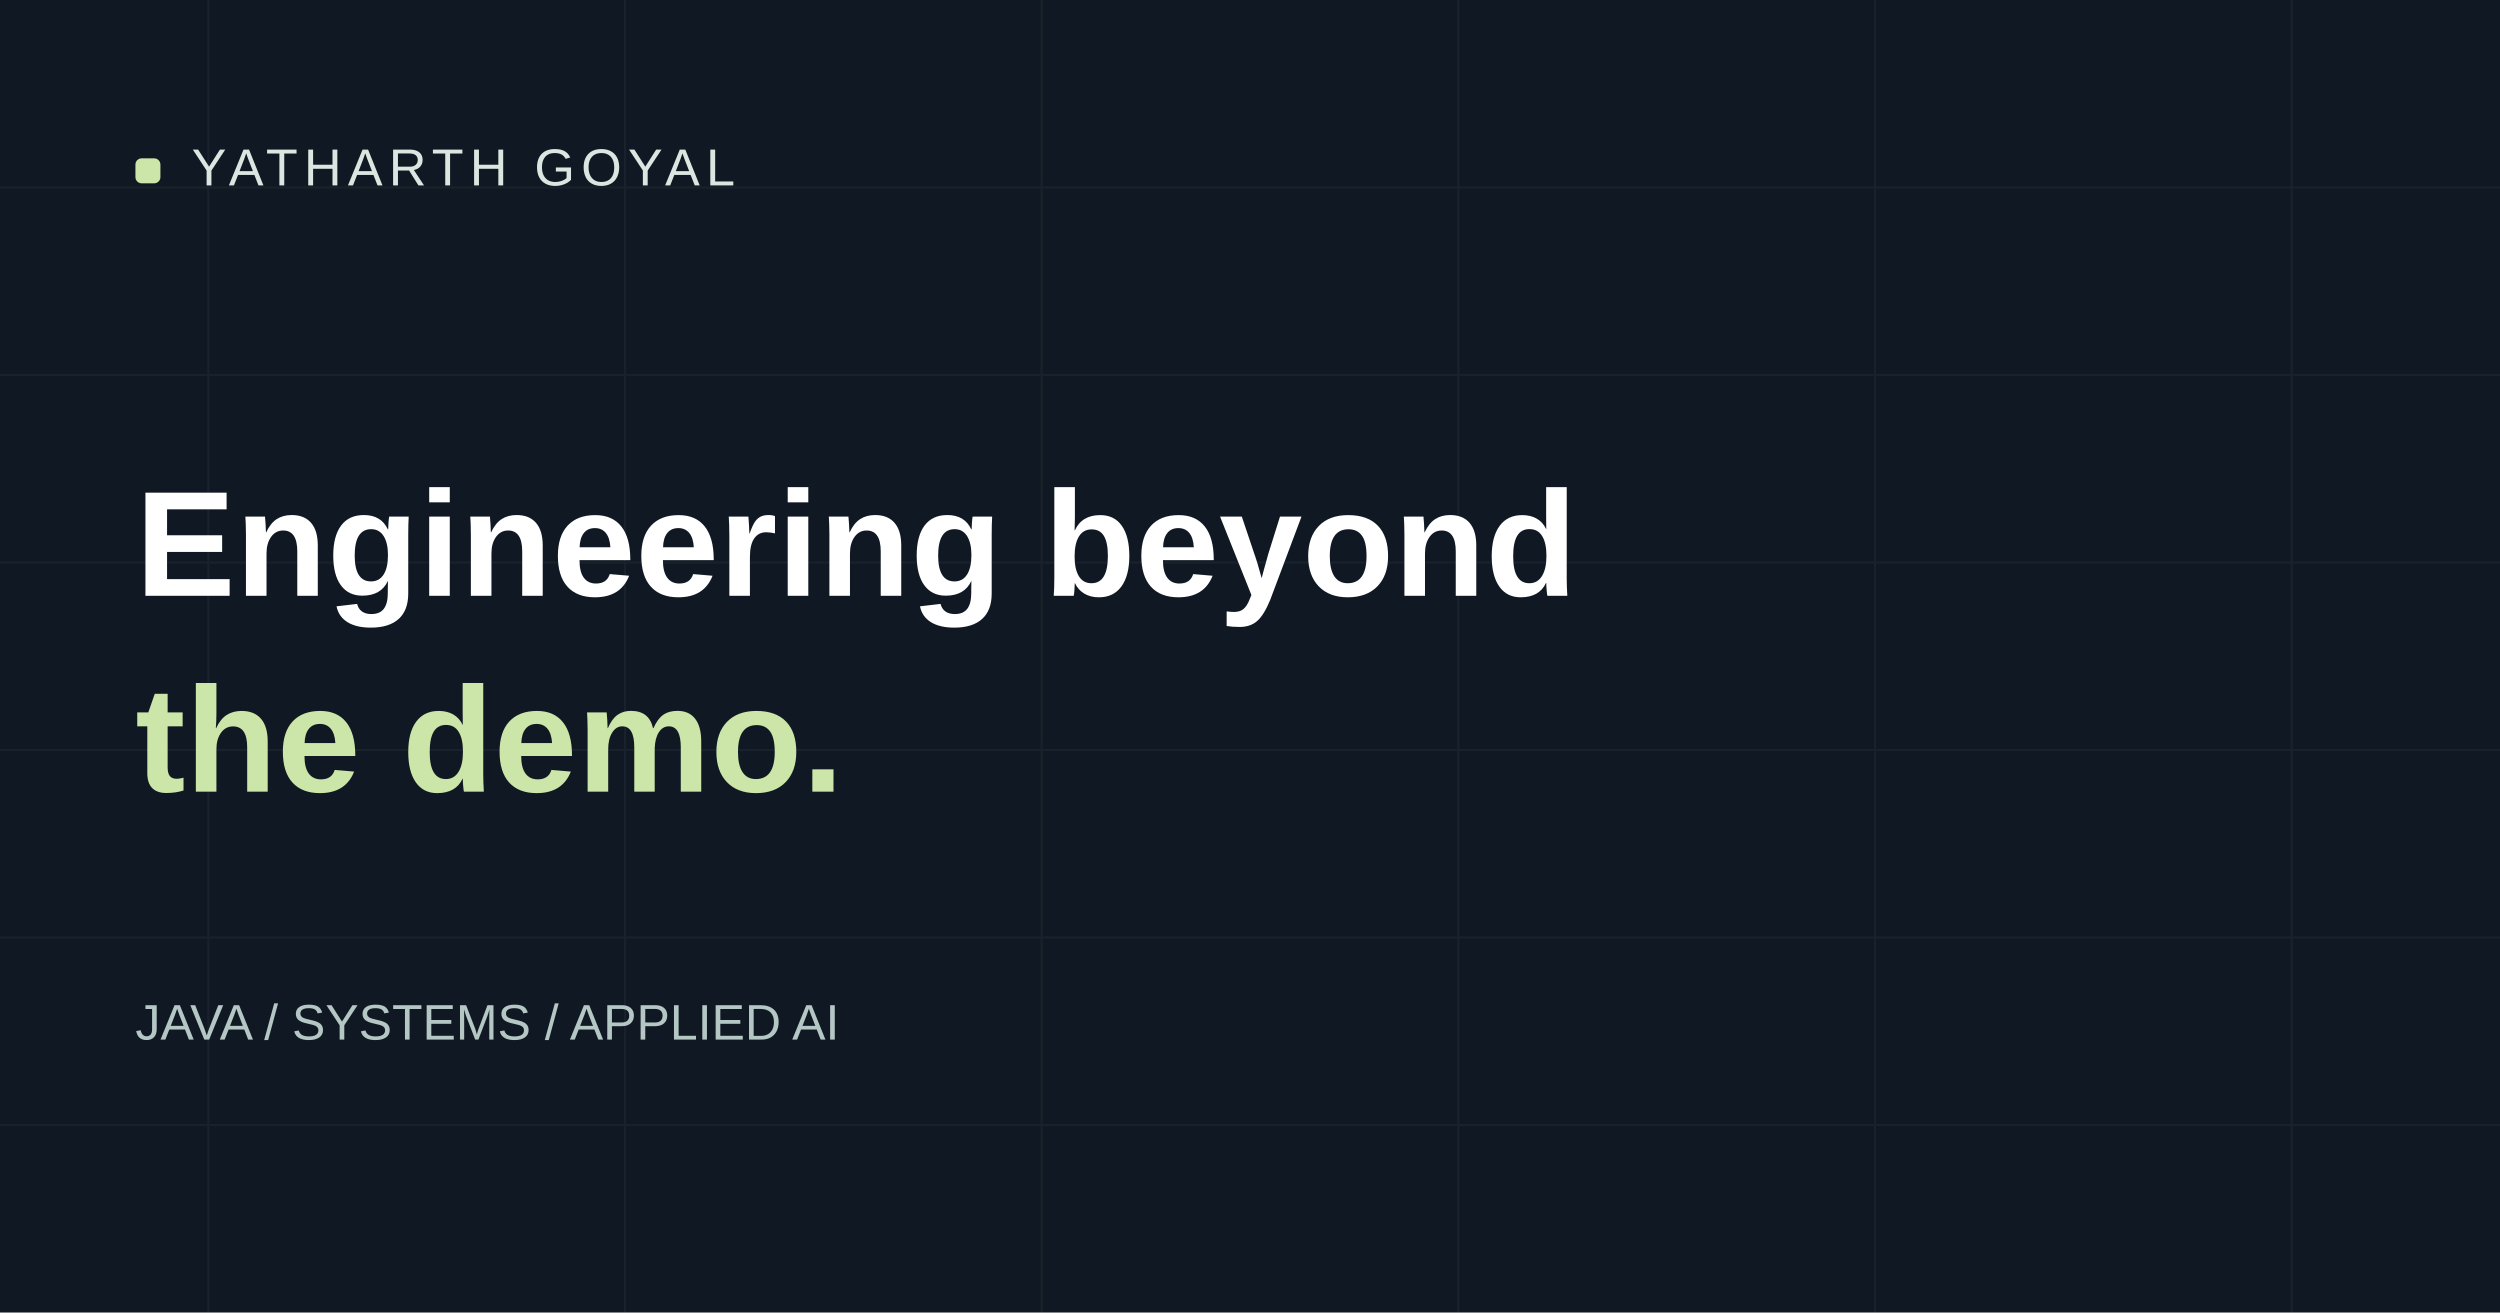
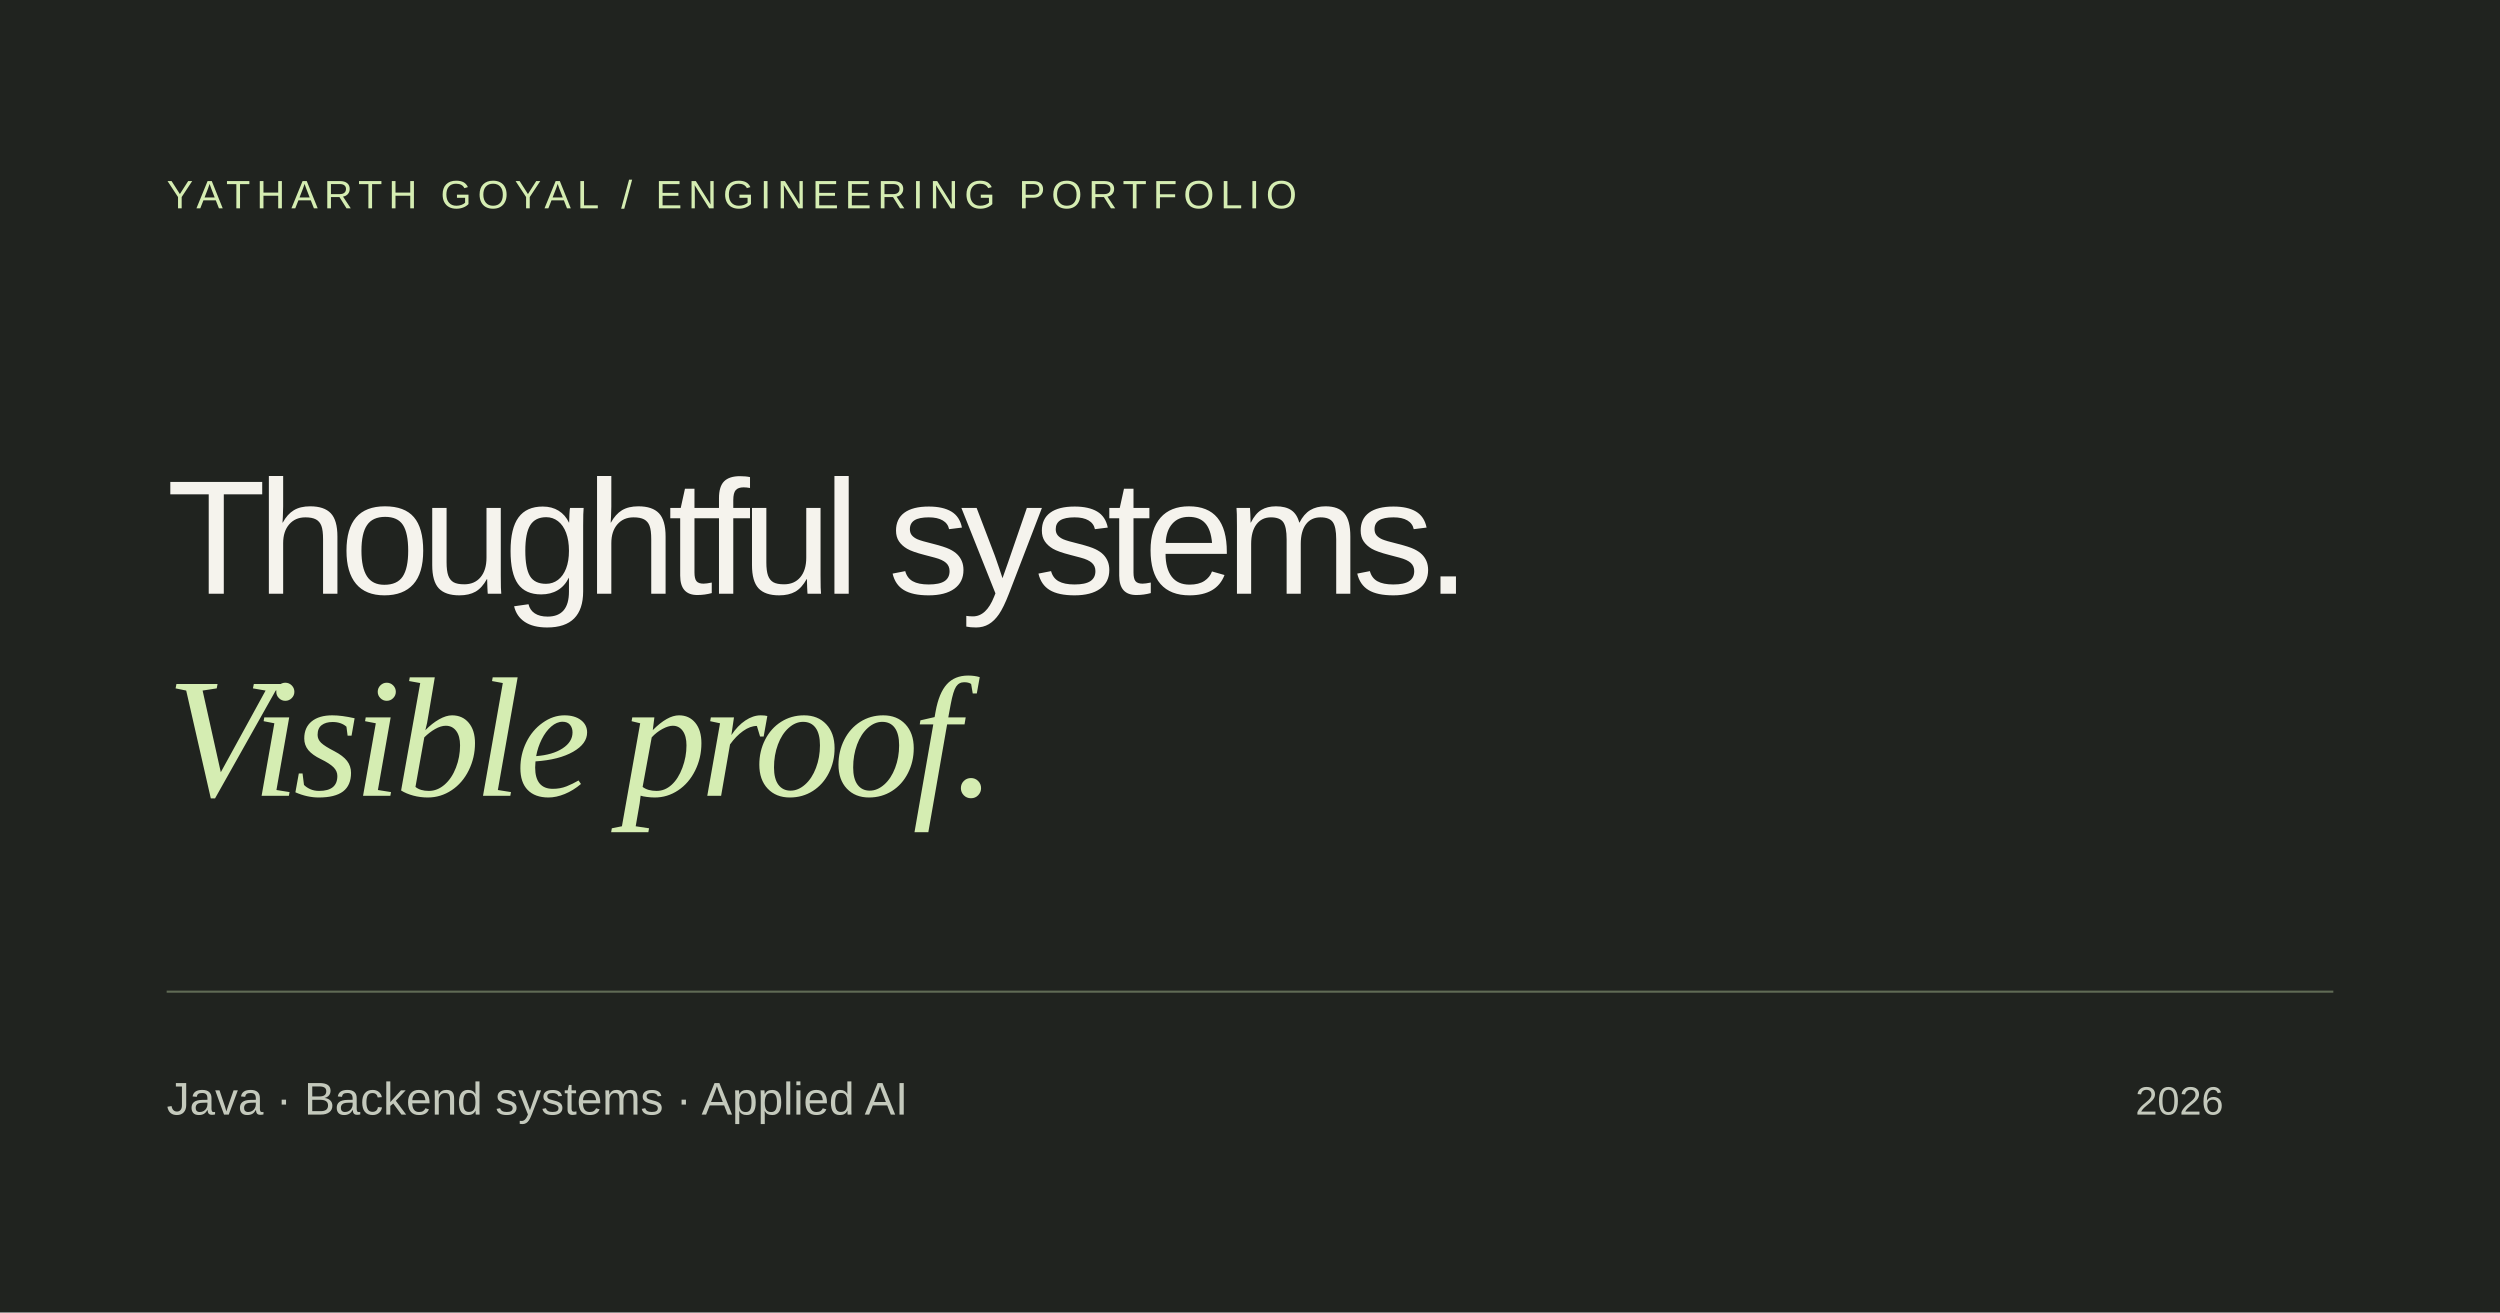
<svg xmlns="http://www.w3.org/2000/svg" width="1200" height="630" viewBox="0 0 1200 630">
-   <rect width="1200" height="630" fill="#101923" />
-   <path d="M0 90H1200M0 180H1200M0 270H1200M0 360H1200M0 450H1200M0 540H1200M100 0V630M300 0V630M500 0V630M700 0V630M900 0V630M1100 0V630" stroke="#fff" stroke-opacity=".04" />
-   <rect x="65" y="76" width="12" height="12" rx="3" fill="#cce5a8" />
-   <text x="92" y="89" font-family="Arial,sans-serif" font-size="25" fill="#dbe6e1" letter-spacing="3">YATHARTH GOYAL</text>
-   <text x="65" y="286" font-family="Arial,sans-serif" font-weight="700" font-size="72" fill="#fff">Engineering beyond</text>
-   <text x="65" y="380" font-family="Arial,sans-serif" font-weight="700" font-size="72" fill="#cce5a8">the demo.</text>
-   <text x="65" y="499" font-family="Arial,sans-serif" font-size="24" fill="#b5c7c4">JAVA   /   SYSTEMS   /   APPLIED AI</text>
+   <rect width="1200" height="630" fill="#20231f" />
+   <g font-family="Liberation Sans">
+     <text x="80" y="100" fill="#d5edb2" font-size="19" letter-spacing="3">YATHARTH GOYAL / ENGINEERING PORTFOLIO</text>
+     <text x="80" y="285" fill="#f5f3ed" font-size="78" letter-spacing="-4">Thoughtful systems.</text>
+     <text x="80" y="382" fill="#d5edb2" font-family="Liberation Serif" font-style="italic" font-size="82" letter-spacing="-3">Visible proof.</text>
+     <path d="M80 476H1120" stroke="#606b55" />
+     <text x="80" y="535" fill="#c4c9bc" font-size="22">Java · Backend systems · Applied AI</text>
+     <text x="1025" y="535" fill="#c4c9bc" font-size="19">2026</text>
+   </g>
</svg>
